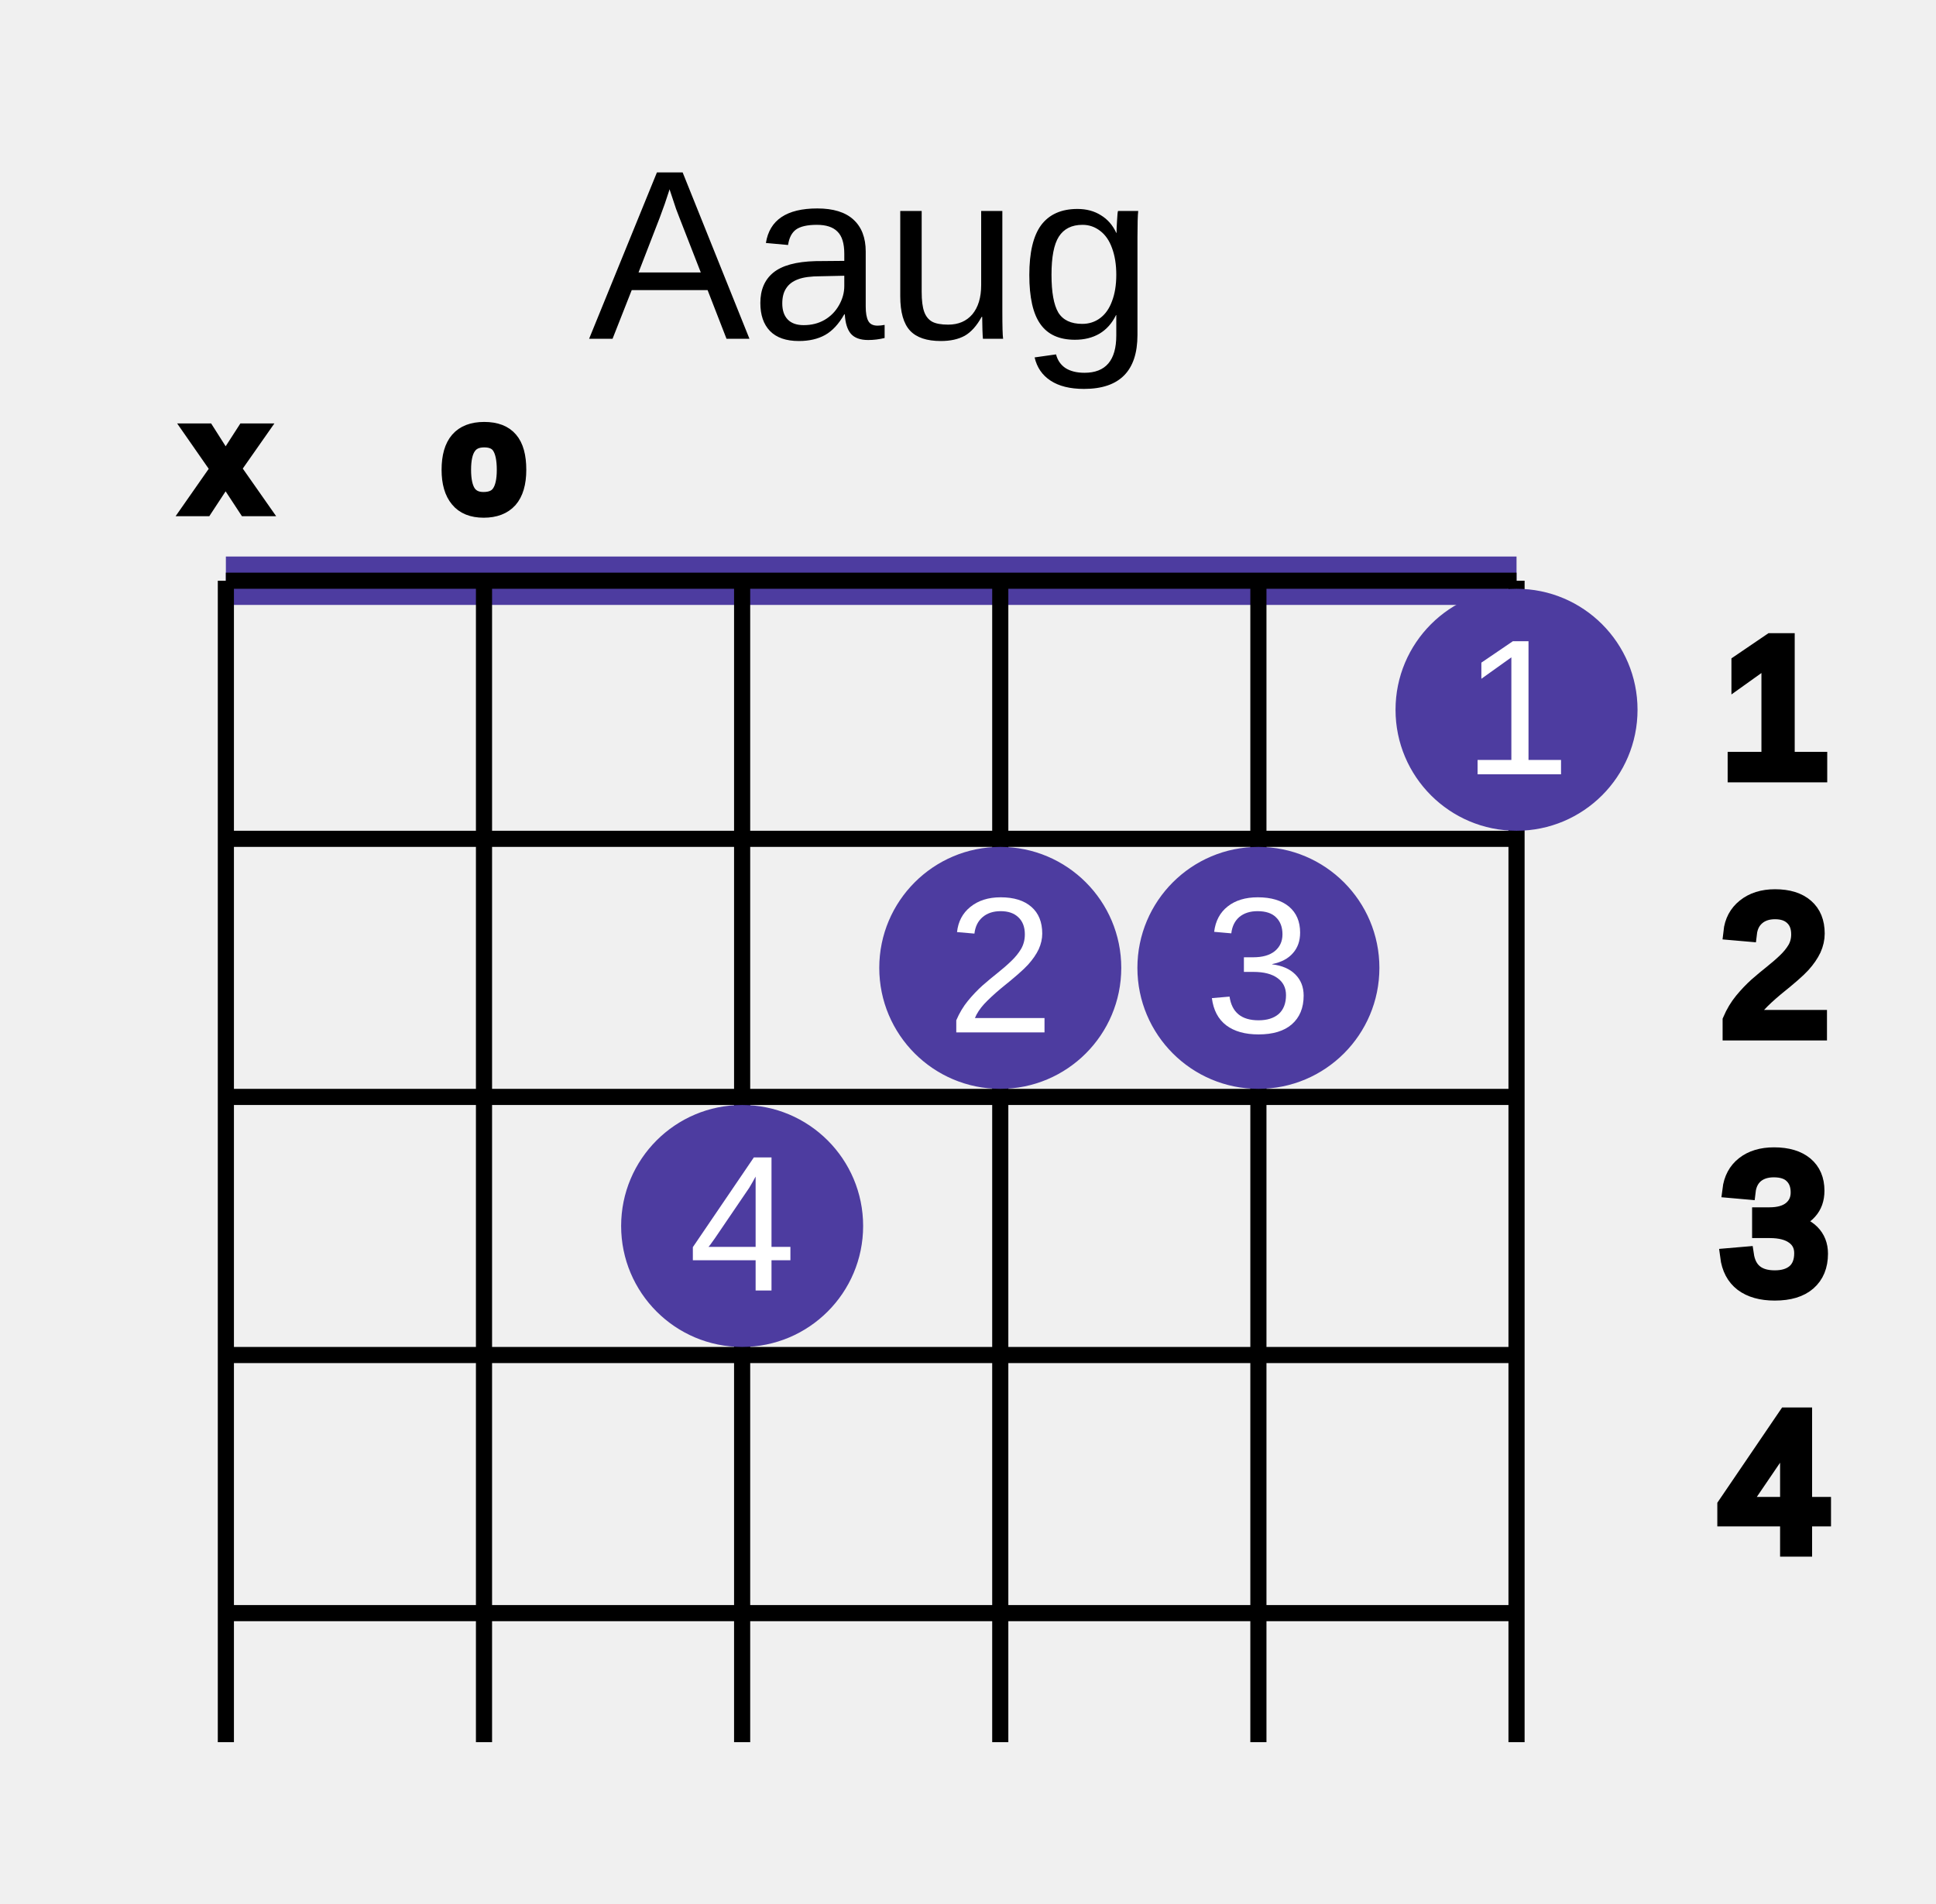
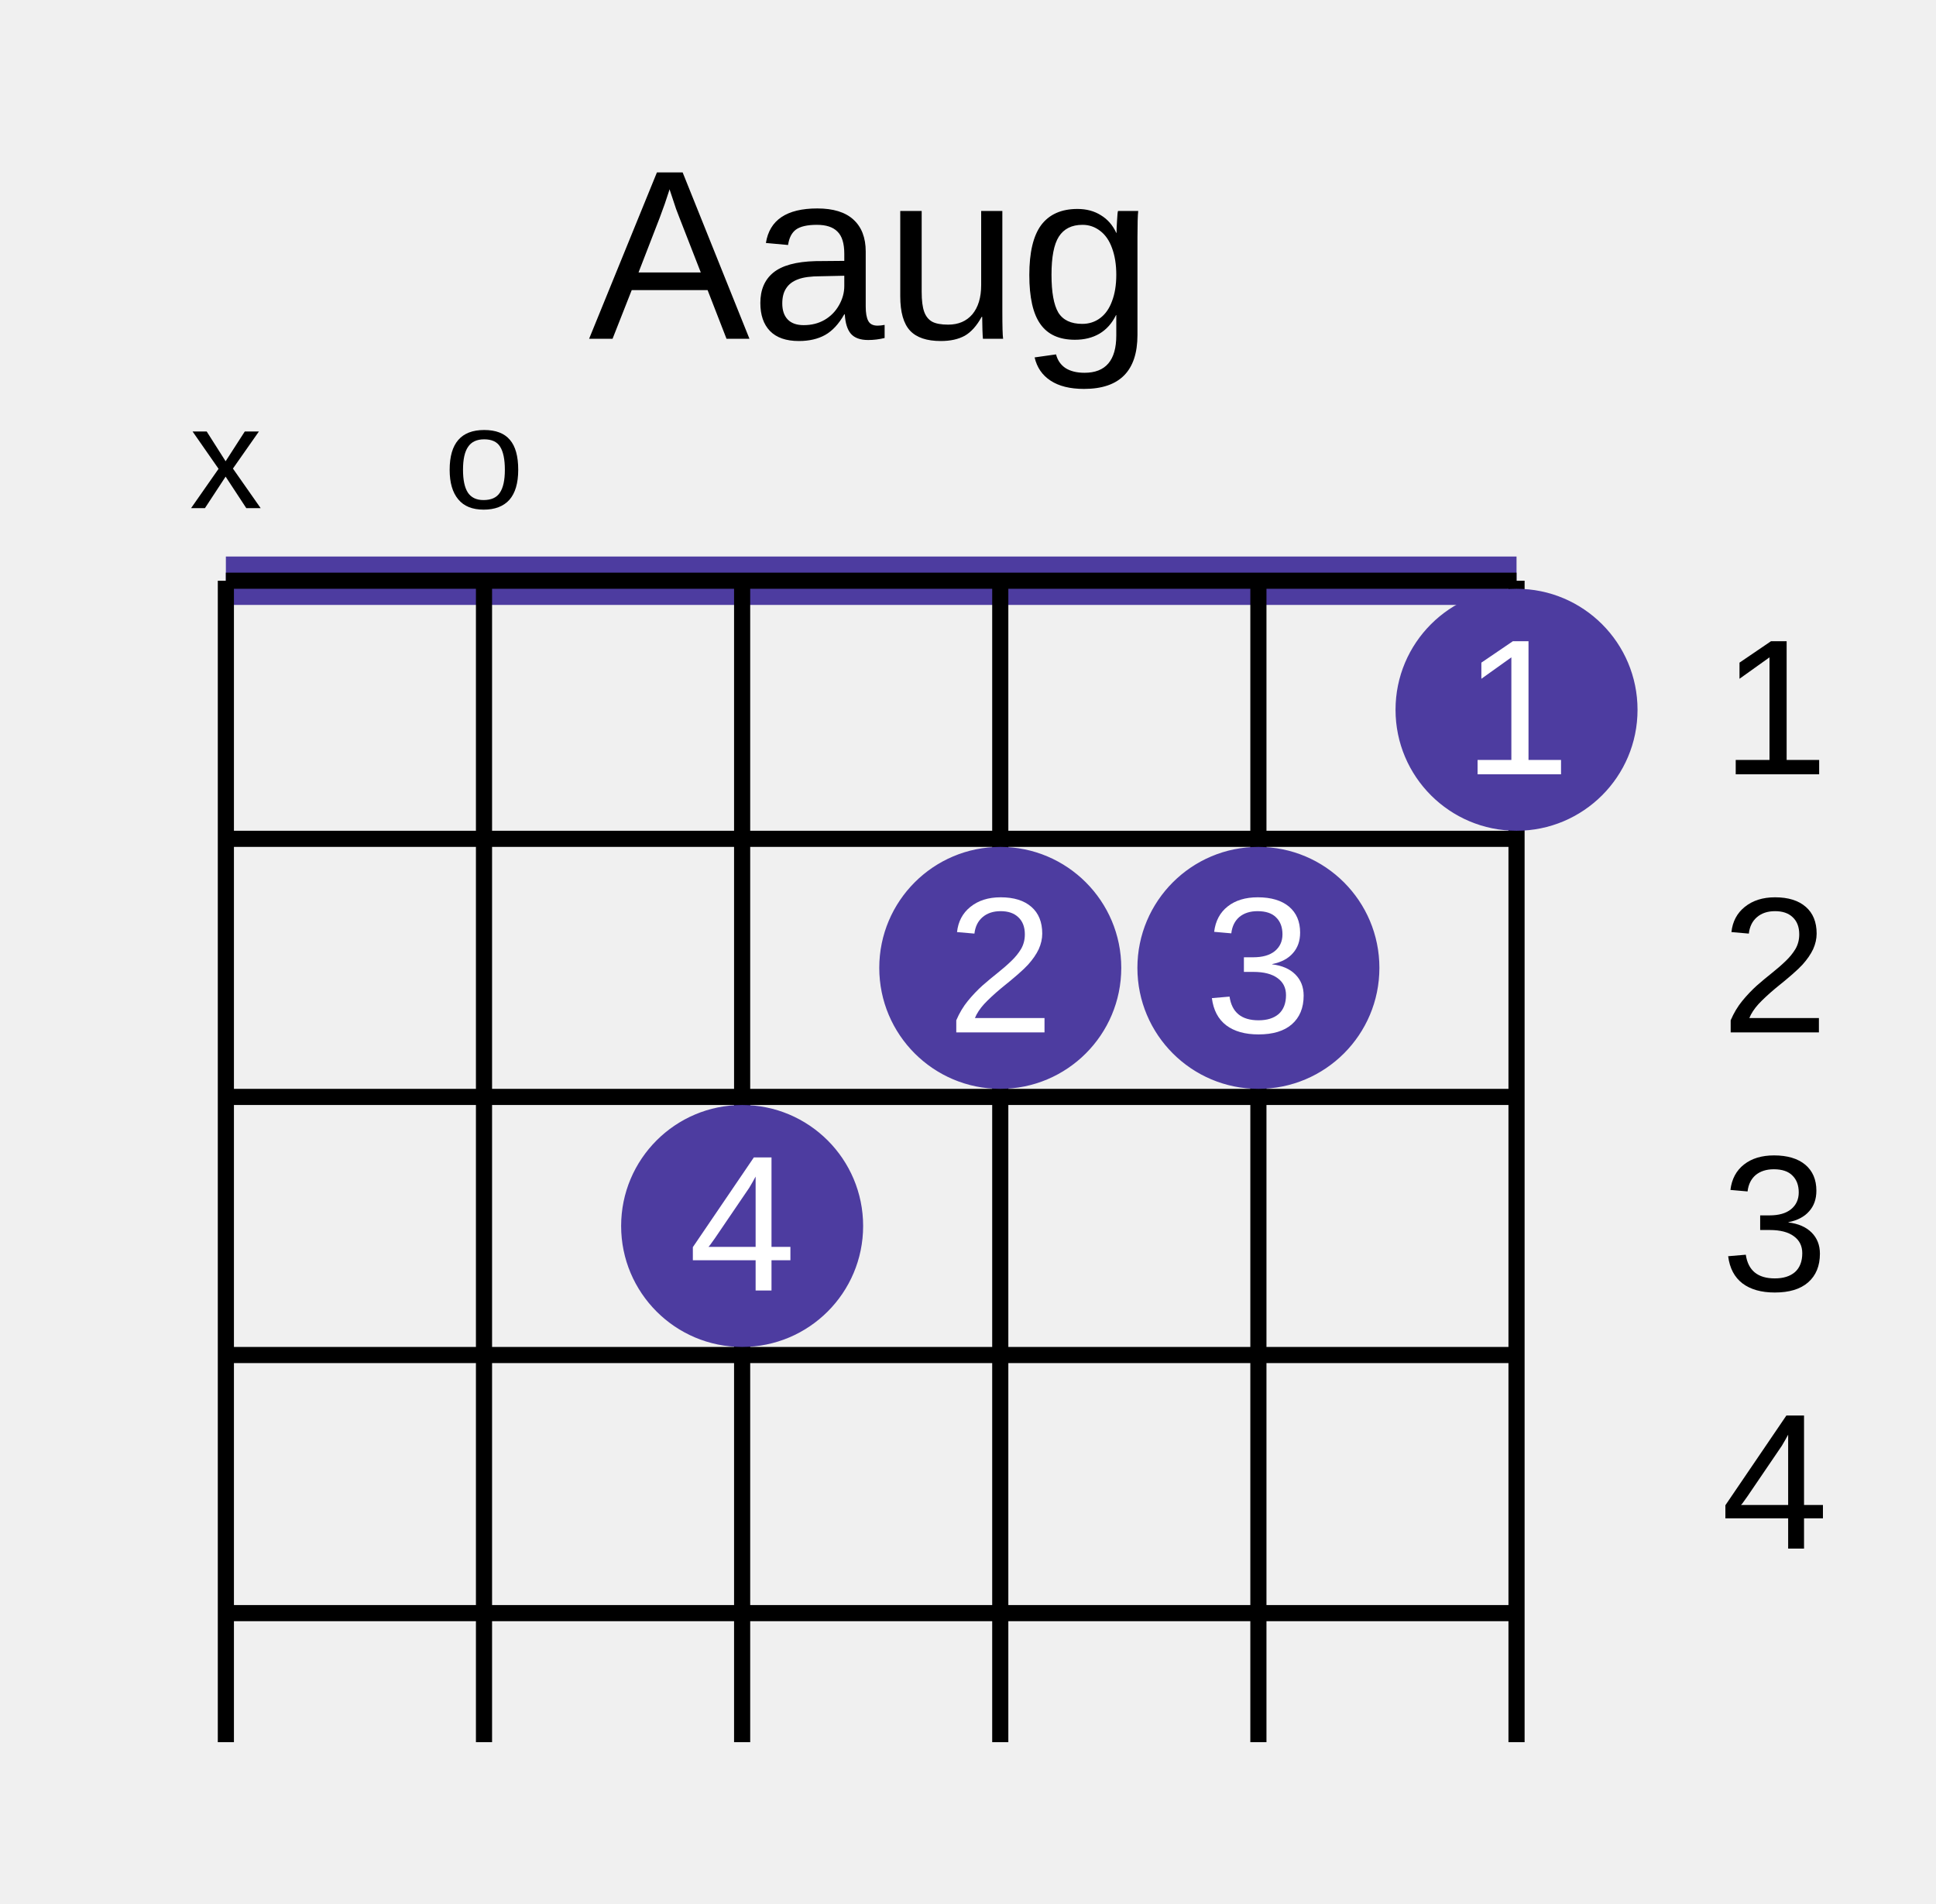
<svg xmlns="http://www.w3.org/2000/svg" height="118" version="1.1" width="120" style="overflow: hidden; position: relative; top: -0.033px;">
  <defs />
  <text style="text-anchor: middle; font: 15px &quot;Arial&quot;;" x="54" y="16" text-anchor="middle" font="10px &quot;Arial&quot;" stroke="none" fill="#000000" font-size="15px">
    <tspan dy="5">Aaug</tspan>
  </text>
  <path style="" fill="none" stroke="#4d3ca0" d="M14,36L94,36" stroke-width="3" />
  <path style="" fill="none" stroke="#000000" d="M14,36L94,36" />
  <path style="" fill="none" stroke="#000000" d="M14,52L94,52" />
-   <text style="text-anchor: middle; font: 12px &quot;Arial&quot;;" x="110" y="44" text-anchor="middle" font="10px &quot;Arial&quot;" stroke="#000000" fill="#000000" font-size="12px">
+   <text style="text-anchor: middle; font: 12px &quot;Arial&quot;;" x="110" y="44" text-anchor="middle" font="10px &quot;Arial&quot;" stroke="none" fill="#000000" font-size="12px">
    <tspan dy="4">1</tspan>
  </text>
  <path style="" fill="none" stroke="#000000" d="M14,68L94,68" />
-   <text style="text-anchor: middle; font: 12px &quot;Arial&quot;;" x="110" y="60" text-anchor="middle" font="10px &quot;Arial&quot;" stroke="#000000" fill="#000000" font-size="12px">
+   <text style="text-anchor: middle; font: 12px &quot;Arial&quot;;" x="110" y="60" text-anchor="middle" font="10px &quot;Arial&quot;" stroke="none" fill="#000000" font-size="12px">
    <tspan dy="4">2</tspan>
  </text>
  <path style="" fill="none" stroke="#000000" d="M14,84L94,84" />
-   <text style="text-anchor: middle; font: 12px &quot;Arial&quot;;" x="110" y="76" text-anchor="middle" font="10px &quot;Arial&quot;" stroke="#000000" fill="#000000" font-size="12px">
+   <text style="text-anchor: middle; font: 12px &quot;Arial&quot;;" x="110" y="76" text-anchor="middle" font="10px &quot;Arial&quot;" stroke="none" fill="#000000" font-size="12px">
    <tspan dy="4">3</tspan>
  </text>
  <path style="" fill="none" stroke="#000000" d="M14,100L94,100" />
-   <text style="text-anchor: middle; font: 12px &quot;Arial&quot;;" x="110" y="92" text-anchor="middle" font="10px &quot;Arial&quot;" stroke="#000000" fill="#000000" font-size="12px">
+   <text style="text-anchor: middle; font: 12px &quot;Arial&quot;;" x="110" y="92" text-anchor="middle" font="10px &quot;Arial&quot;" stroke="none" fill="#000000" font-size="12px">
    <tspan dy="4">4</tspan>
  </text>
  <path style="" fill="none" stroke="#000000" d="M14,36L14,108" />
  <path style="" fill="none" stroke="#000000" d="M30,36L30,108" />
  <path style="" fill="none" stroke="#000000" d="M46,36L46,108" />
  <path style="" fill="none" stroke="#000000" d="M62,36L62,108" />
  <path style="" fill="none" stroke="#000000" d="M78,36L78,108" />
  <path style="" fill="none" stroke="#000000" d="M94,36L94,108" />
-   <text style="text-anchor: middle; font: 9px &quot;Arial&quot;;" x="14" y="28" text-anchor="middle" font="10px &quot;Arial&quot;" stroke="#000000" fill="#000000" font-size="9px">
+   <text style="text-anchor: middle; font: 9px &quot;Arial&quot;;" x="14" y="28" text-anchor="middle" font="10px &quot;Arial&quot;" stroke="none" fill="#000000" font-size="9px">
    <tspan dy="3.5">x</tspan>
  </text>
-   <text style="text-anchor: middle; font: 9px &quot;Arial&quot;;" x="30" y="28" text-anchor="middle" font="10px &quot;Arial&quot;" stroke="#000000" fill="#000000" font-size="9px">
+   <text style="text-anchor: middle; font: 9px &quot;Arial&quot;;" x="30" y="28" text-anchor="middle" font="10px &quot;Arial&quot;" stroke="none" fill="#000000" font-size="9px">
    <tspan dy="3.5">o</tspan>
  </text>
  <circle cx="46" cy="76" r="7" fill="#4d3ca0" stroke="#4d3ca0" style="" />
  <text style="text-anchor: middle; font: 12px &quot;Arial&quot;;" x="46" y="76" text-anchor="middle" font="10px &quot;Arial&quot;" stroke="none" fill="#ffffff" font-size="12px">
    <tspan dy="4">4</tspan>
  </text>
  <circle cx="62" cy="60" r="7" fill="#4d3ca0" stroke="#4d3ca0" style="" />
  <text style="text-anchor: middle; font: 12px &quot;Arial&quot;;" x="62" y="60" text-anchor="middle" font="10px &quot;Arial&quot;" stroke="none" fill="#ffffff" font-size="12px">
    <tspan dy="4">2</tspan>
  </text>
  <circle cx="78" cy="60" r="7" fill="#4d3ca0" stroke="#4d3ca0" style="" />
  <text style="text-anchor: middle; font: 12px &quot;Arial&quot;;" x="78" y="60" text-anchor="middle" font="10px &quot;Arial&quot;" stroke="none" fill="#ffffff" font-size="12px">
    <tspan dy="4">3</tspan>
  </text>
  <circle cx="94" cy="44" r="7" fill="#4d3ca0" stroke="#4d3ca0" style="" />
  <text style="text-anchor: middle; font: 12px &quot;Arial&quot;;" x="94" y="44" text-anchor="middle" font="10px &quot;Arial&quot;" stroke="none" fill="#ffffff" font-size="12px">
    <tspan dy="4">1</tspan>
  </text>
</svg>
